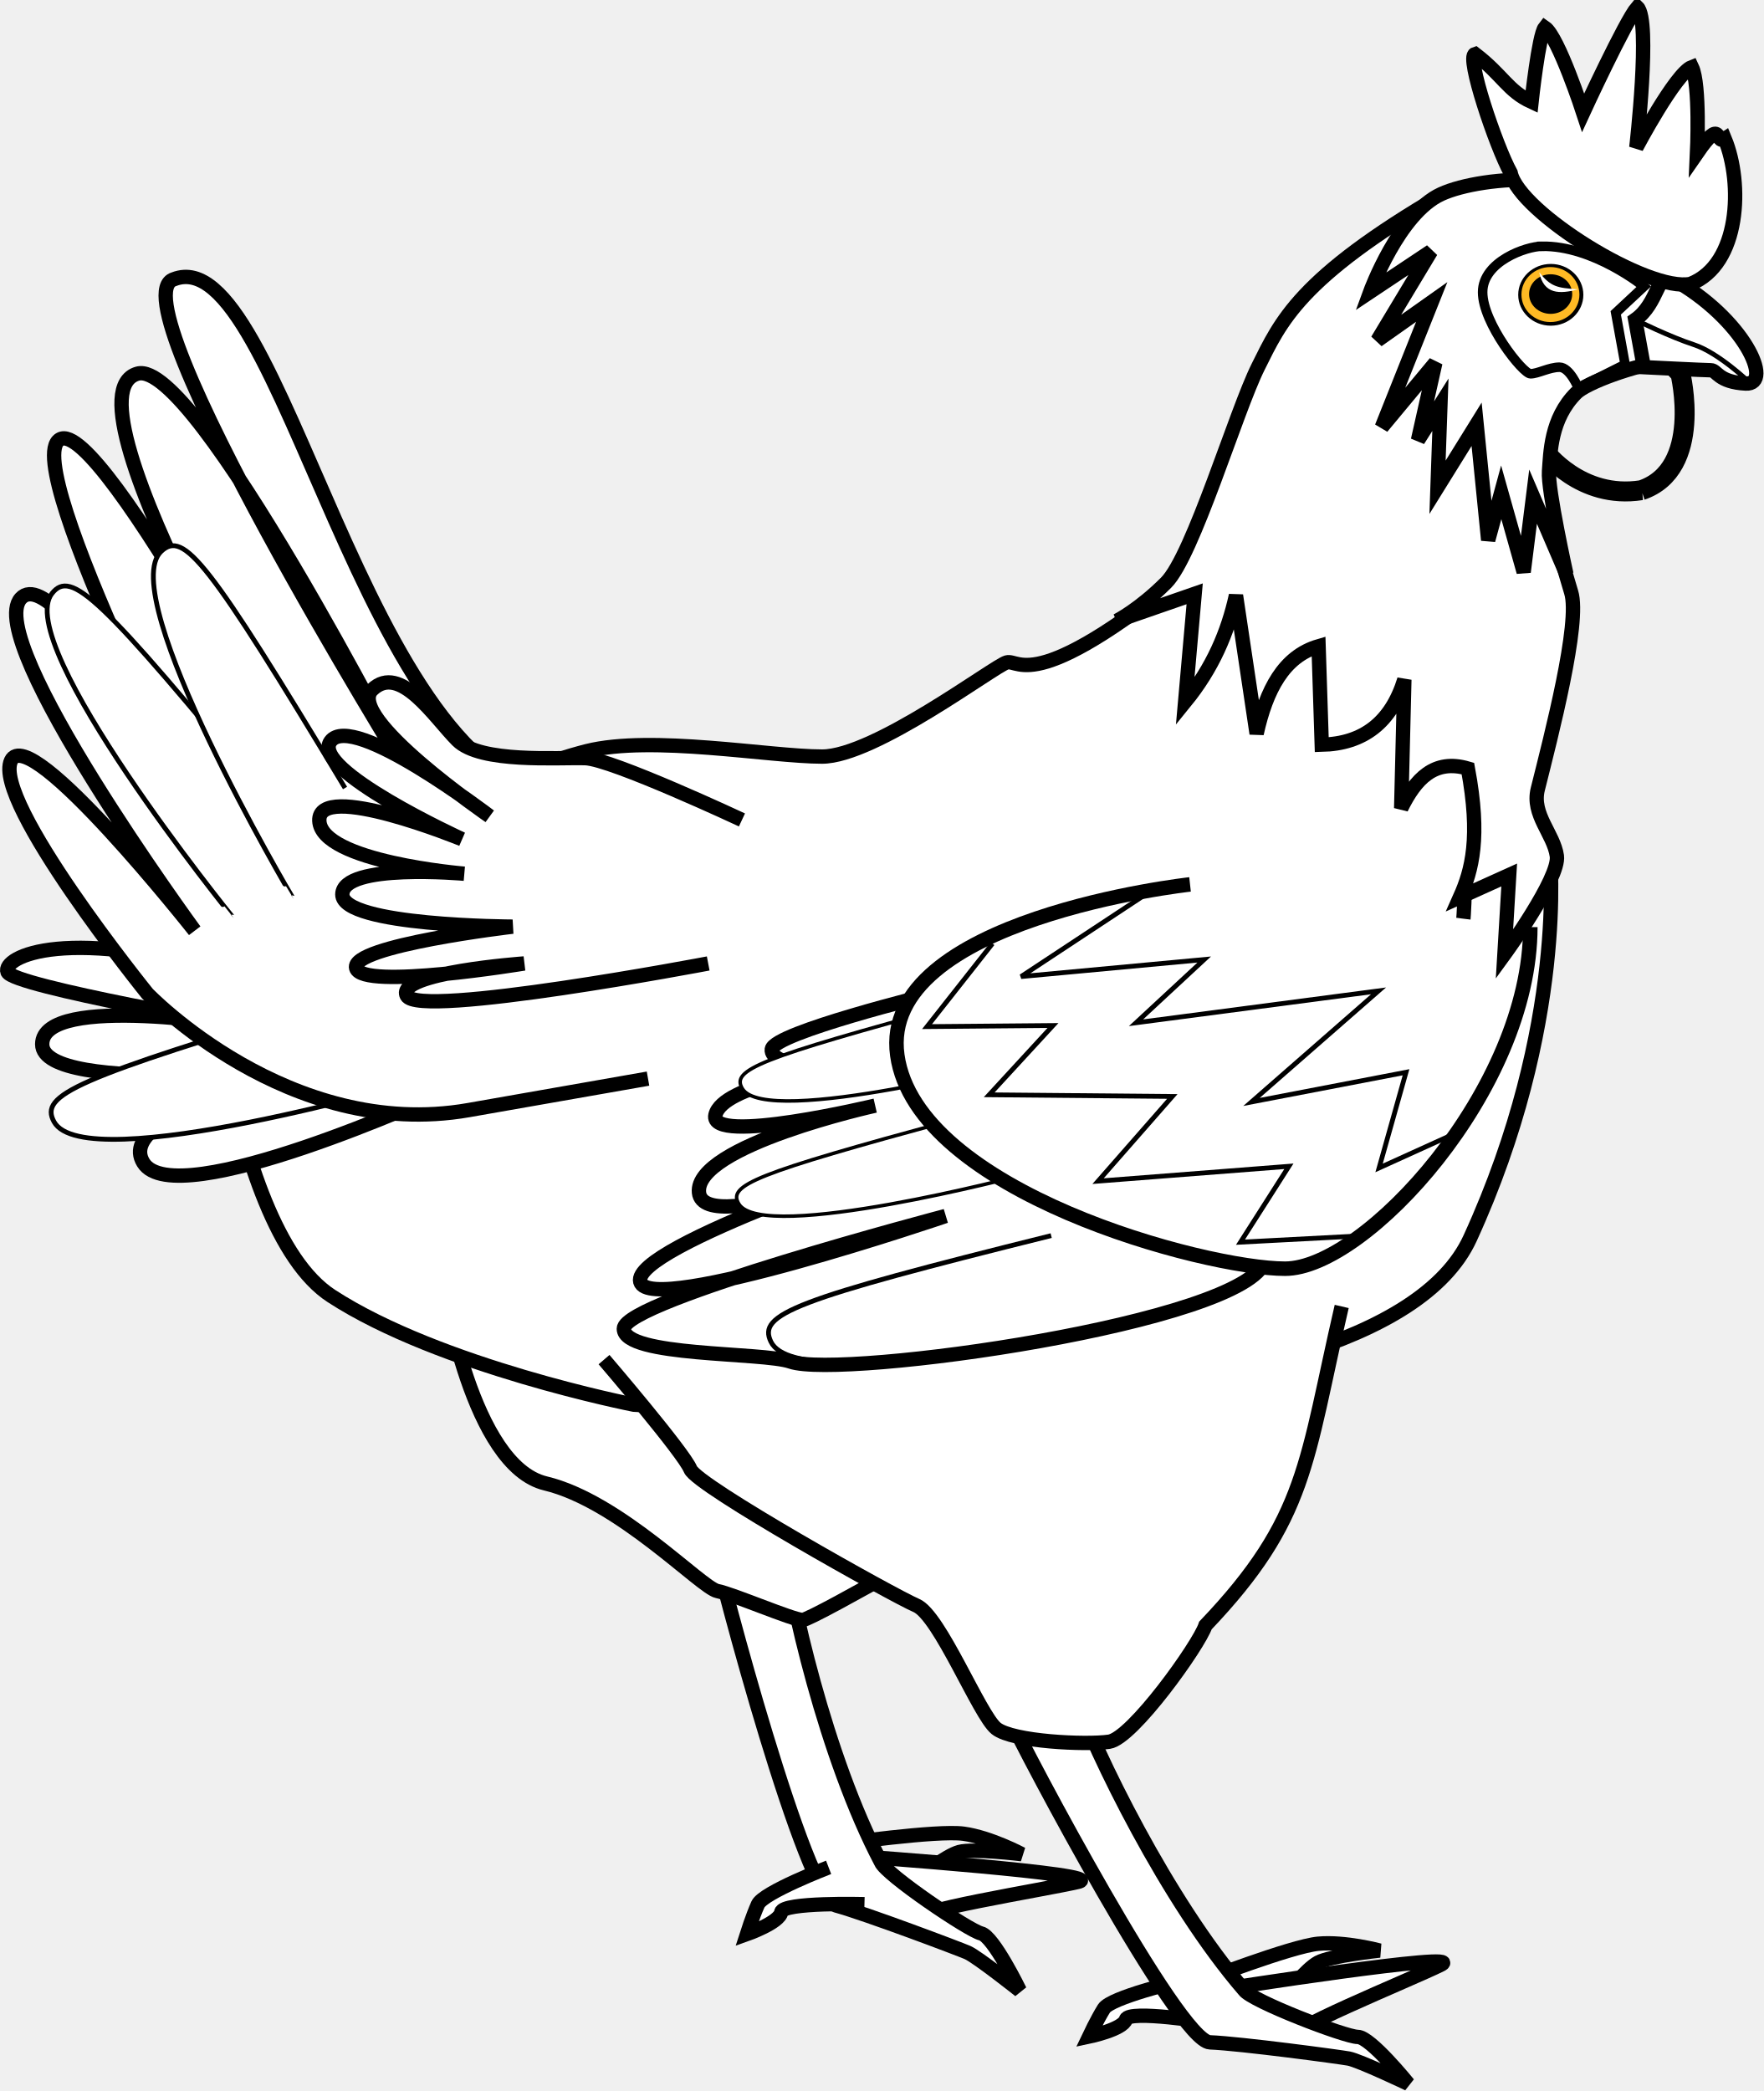
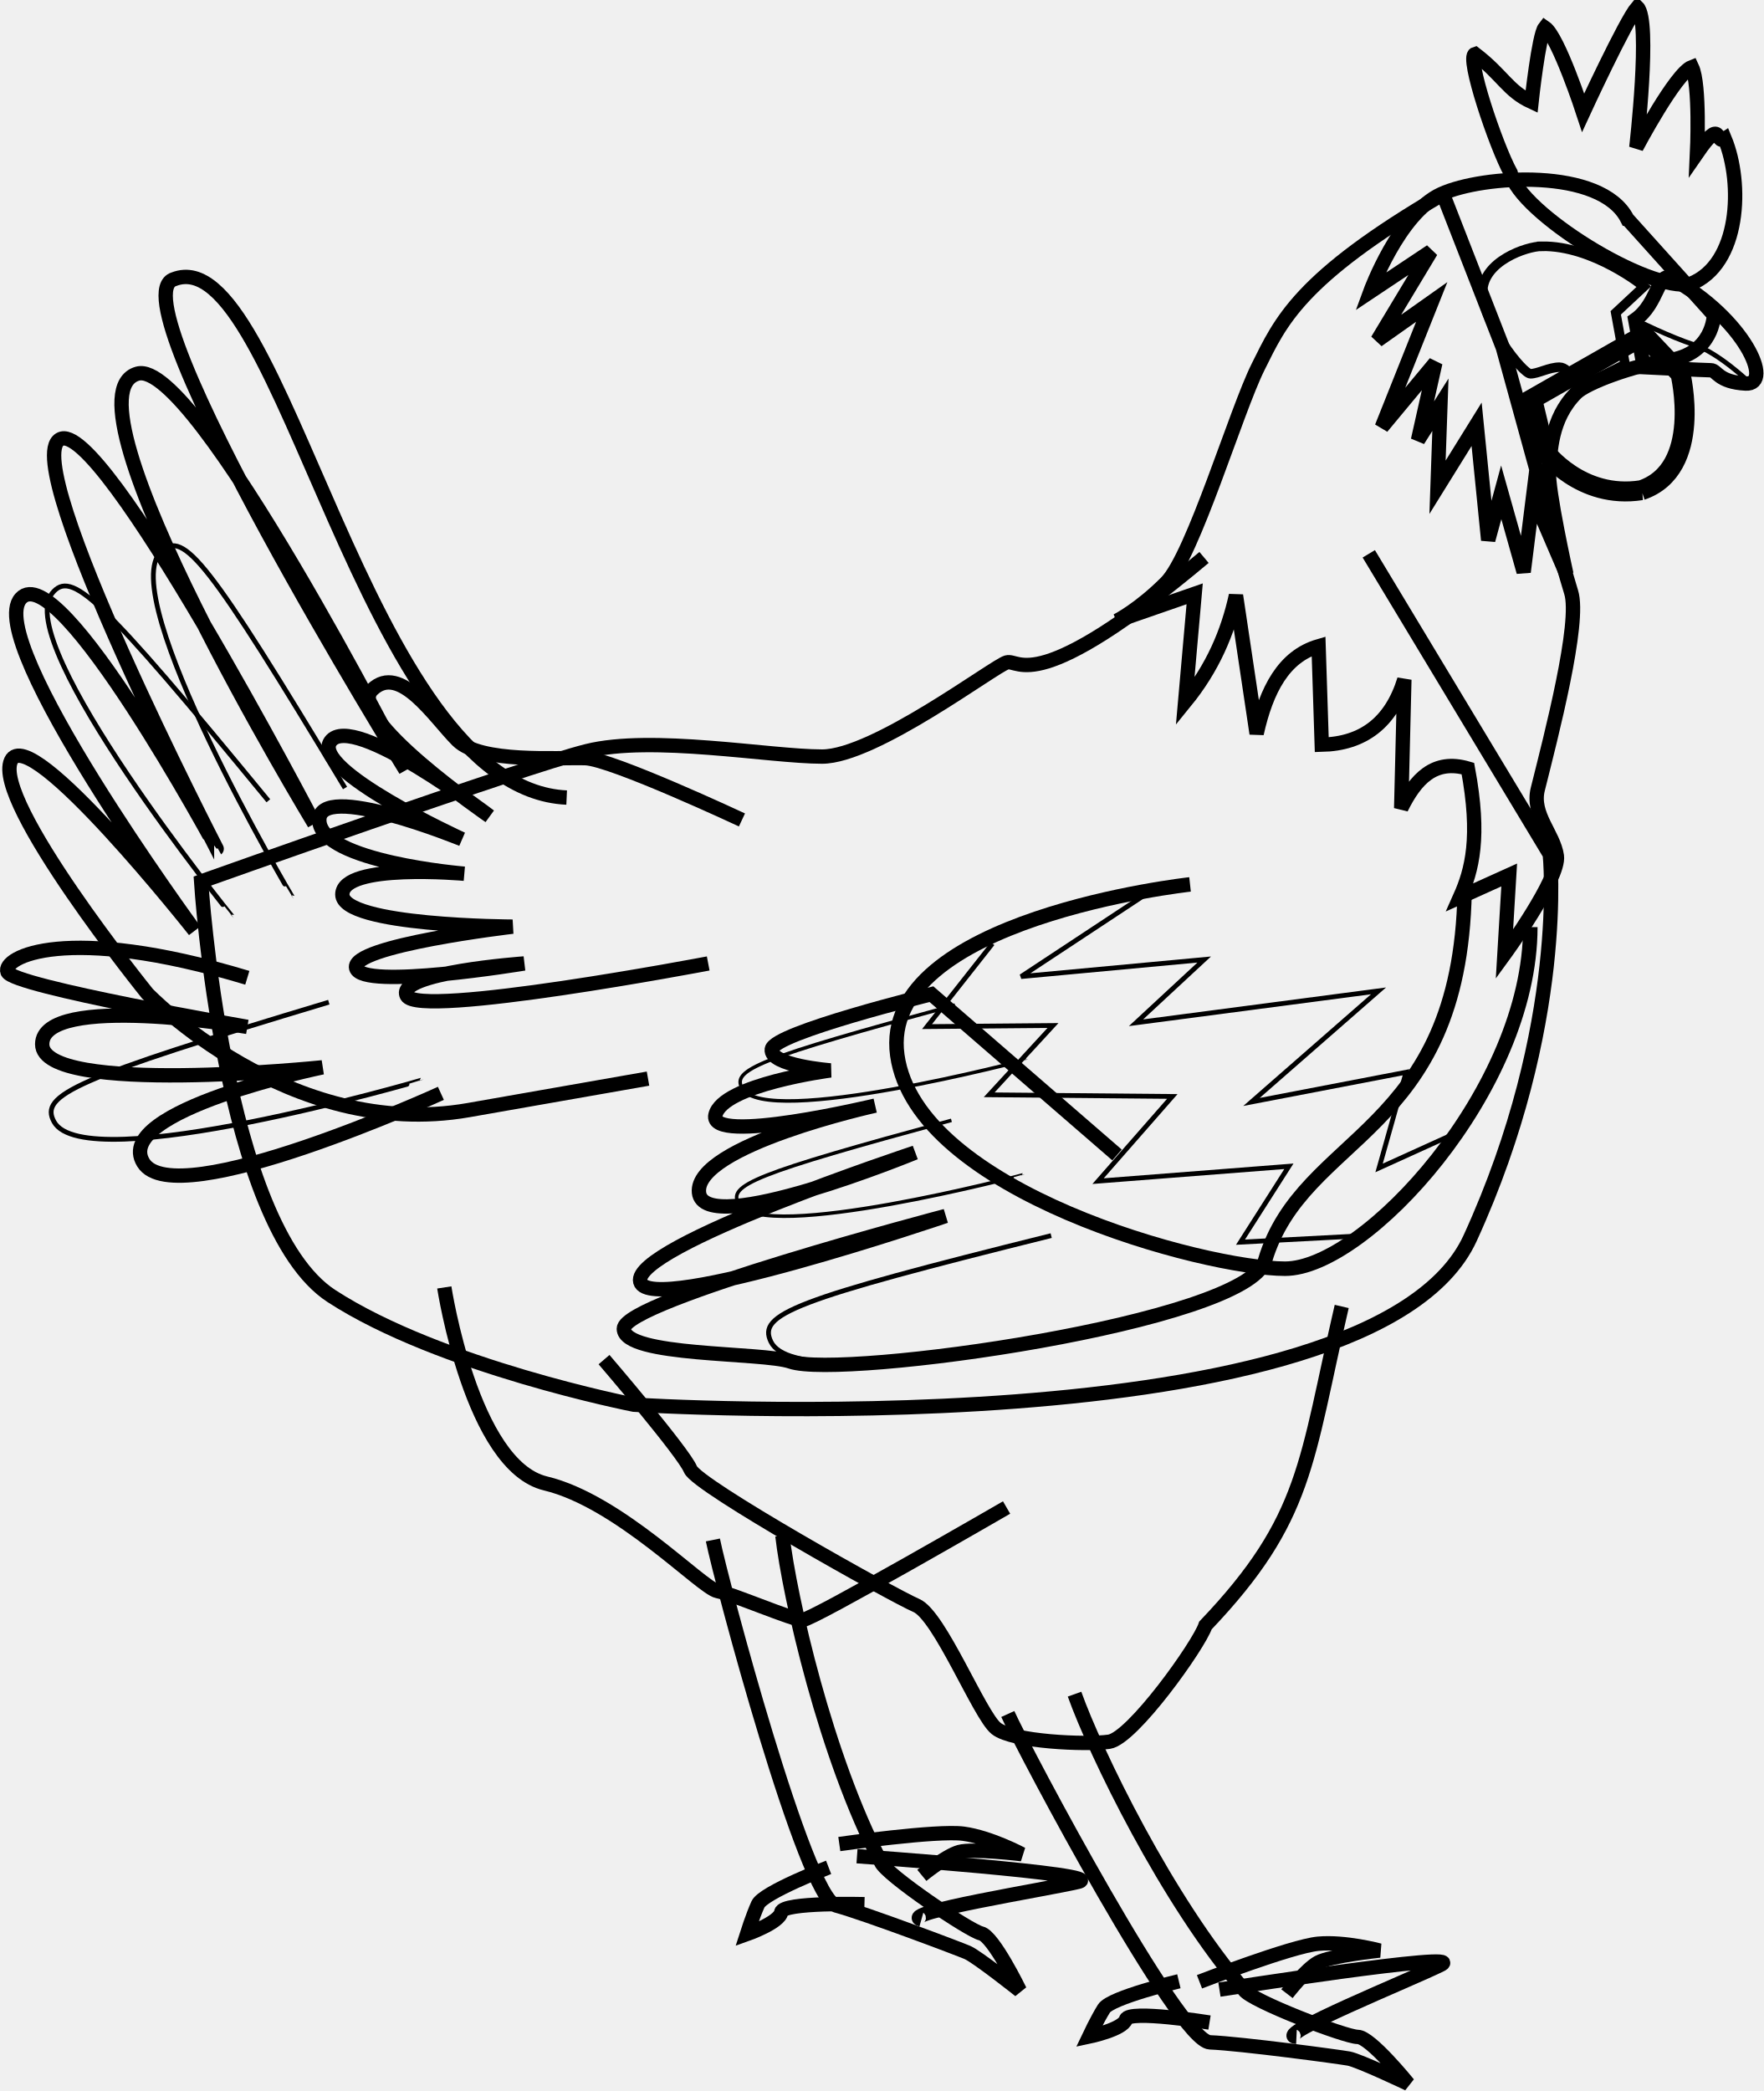
<svg xmlns="http://www.w3.org/2000/svg" width="759.498" height="900.568">
  <g>
    <rect fill="none" id="canvas_background" height="402" width="582" y="-1" x="-1" />
  </g>
  <g>
-     <path fill="#ffffff" stroke="#000000" stroke-width="6.18" stroke-miterlimit="4" stroke-dashoffset="0" d="m507.717,853.306c0,0 -29.32,7.007 -32.283,11.775c-2.963,4.768 -6.405,12.05 -6.405,12.05c0,0 14.623,-3.066 15.871,-7.364c1.249,-4.298 36.008,1.318 36.008,1.318" id="path2503" />
+     <path fill="none" stroke="#000000" stroke-width="6.18" stroke-miterlimit="4" stroke-dashoffset="0" d="m507.717,853.306c0,0 -29.32,7.007 -32.283,11.775c-2.963,4.768 -6.405,12.05 -6.405,12.05c0,0 14.623,-3.066 15.871,-7.364c1.249,-4.298 36.008,1.318 36.008,1.318" id="path2503" />
    <path fill="none" stroke="#000000" stroke-width="6.18" stroke-miterlimit="4" stroke-dashoffset="0" d="m361.477,794.21c0,0 42.043,-6.006 53.504,-4.45c11.462,1.556 25.079,8.812 25.079,8.812c0,0 -21.079,-2.551 -26.897,-0.947c-5.818,1.604 -16.14,10.077 -16.14,10.077" id="path2477" />
-     <path fill="#ffffff" stroke="#000000" stroke-width="6.18" stroke-miterlimit="4" stroke-dashoffset="0" d="m396.814,826.753c-10.21,-2.867 53.863,-13.019 67.563,-16.276c13.7,-3.257 -95.286,-11.046 -95.286,-11.046" id="path2483" />
-     <path fill="#ffffff" stroke="#000000" stroke-width="6.18" stroke-miterlimit="4" stroke-dashoffset="0" d="m307.026,663.239c3.719,18.405 39.883,153.804 52.926,157.383c13.043,3.579 53.232,18.773 56.715,20.292c4.273,1.864 22.531,16.375 22.531,16.375c0,0 -11.346,-23.359 -16.645,-24.584c-5.299,-1.225 -41.163,-25.468 -43.141,-30.711c-23.705,-44.991 -39.389,-114.214 -42.451,-140.606" id="path2489" />
-     <path fill="#ffffff" stroke="#000000" stroke-width="6.18" stroke-miterlimit="4" stroke-dashoffset="0" id="path2452" d="m191.35,554.48c0,0 11.762,76.801 43.59,84.412c31.827,7.611 67.114,44.974 74.033,46.357c6.919,1.384 32.519,12.454 36.671,12.454c4.151,0 87.871,-48.433 87.871,-48.433" />
-     <path fill="#ffffff" stroke="#000000" stroke-width="6.18" stroke-miterlimit="4" stroke-dashoffset="0" id="path2924" d="m518.555,240.086c-72.509,60.814 -79.527,43.662 -84.984,45.221c-5.458,1.559 -56.916,40.543 -79.527,40.543c-22.611,0 -73.289,-9.356 -101.357,-2.339c-28.068,7.017 -166.07,56.136 -166.07,56.136c0,0 9.356,148.138 56.136,178.545c46.78,30.407 130.205,46.78 130.205,46.78c0,0 318.106,20.271 360.208,-71.73c42.102,-92.001 34.306,-165.29 34.306,-165.29l-77.967,-129.426" />
-     <path fill="#ffffff" stroke="#000000" stroke-width="6.18" stroke-miterlimit="4" stroke-dashoffset="0" id="path2444" d="m516.594,853.531c0,0 39.609,-15.324 51.126,-16.39c11.518,-1.066 26.419,2.935 26.419,2.935c0,0 -21.112,2.264 -26.419,5.137c-5.307,2.873 -13.454,13.454 -13.454,13.454" />
-     <path fill="#ffffff" stroke="#000000" stroke-width="6.18" stroke-miterlimit="4" stroke-dashoffset="0" id="path2436" d="m558.355,877.276c-10.594,-0.493 49.545,-24.82 62.159,-31.08c12.614,-6.26 -95.325,10.705 -95.325,10.705" />
-     <path fill="#ffffff" stroke="#000000" stroke-width="6.18" stroke-miterlimit="4" stroke-dashoffset="0" id="path2940" d="m434.036,738.195c7.77,17.094 73.509,140.865 87.023,141.413c13.514,0.548 56.093,6.298 59.828,6.993c4.583,0.853 25.641,10.878 25.641,10.878c0,0 -16.317,-20.202 -21.756,-20.202c-5.439,0 -45.843,-15.54 -48.95,-20.202c-33.232,-38.494 -64.108,-102.403 -73.037,-127.427" />
-     <path fill="#ffffff" stroke="#000000" stroke-width="6.18" stroke-miterlimit="4" stroke-dashoffset="0" id="path2932" d="m577.846,562.672c-15.568,67.15 -14.772,91.317 -58.674,137.384c-2.862,8.587 -31.484,48.657 -41.501,50.088c-10.018,1.431 -41.501,0 -48.657,-5.724c-7.155,-5.724 -24.328,-48.657 -34.346,-52.95c-10.018,-4.293 -94.452,-51.519 -97.314,-58.674c-2.862,-7.155 -37.208,-47.226 -37.208,-47.226" />
+     <path fill="none" stroke="#000000" stroke-width="6.18" stroke-miterlimit="4" stroke-dashoffset="0" d="m396.814,826.753c-10.21,-2.867 53.863,-13.019 67.563,-16.276c13.7,-3.257 -95.286,-11.046 -95.286,-11.046" id="path2483" />
+     <path fill="none" stroke="#000000" stroke-width="6.18" stroke-miterlimit="4" stroke-dashoffset="0" d="m307.026,663.239c3.719,18.405 39.883,153.804 52.926,157.383c13.043,3.579 53.232,18.773 56.715,20.292c4.273,1.864 22.531,16.375 22.531,16.375c0,0 -11.346,-23.359 -16.645,-24.584c-5.299,-1.225 -41.163,-25.468 -43.141,-30.711c-23.705,-44.991 -39.389,-114.214 -42.451,-140.606" id="path2489" />
+     <path fill="none" stroke="#000000" stroke-width="6.18" stroke-miterlimit="4" stroke-dashoffset="0" id="path2452" d="m191.35,554.48c0,0 11.762,76.801 43.59,84.412c31.827,7.611 67.114,44.974 74.033,46.357c6.919,1.384 32.519,12.454 36.671,12.454c4.151,0 87.871,-48.433 87.871,-48.433" />
+     <path fill="none" stroke="#000000" stroke-width="6.18" stroke-miterlimit="4" stroke-dashoffset="0" id="path2924" d="m518.555,240.086c-72.509,60.814 -79.527,43.662 -84.984,45.221c-5.458,1.559 -56.916,40.543 -79.527,40.543c-22.611,0 -73.289,-9.356 -101.357,-2.339c-28.068,7.017 -166.07,56.136 -166.07,56.136c0,0 9.356,148.138 56.136,178.545c46.78,30.407 130.205,46.78 130.205,46.78c0,0 318.106,20.271 360.208,-71.73c42.102,-92.001 34.306,-165.29 34.306,-165.29l-77.967,-129.426" />
+     <path fill="none" stroke="#000000" stroke-width="6.18" stroke-miterlimit="4" stroke-dashoffset="0" id="path2444" d="m516.594,853.531c0,0 39.609,-15.324 51.126,-16.39c11.518,-1.066 26.419,2.935 26.419,2.935c0,0 -21.112,2.264 -26.419,5.137c-5.307,2.873 -13.454,13.454 -13.454,13.454" />
+     <path fill="none" stroke="#000000" stroke-width="6.18" stroke-miterlimit="4" stroke-dashoffset="0" id="path2436" d="m558.355,877.276c-10.594,-0.493 49.545,-24.82 62.159,-31.08c12.614,-6.26 -95.325,10.705 -95.325,10.705" />
+     <path fill="none" stroke="#000000" stroke-width="6.18" stroke-miterlimit="4" stroke-dashoffset="0" id="path2940" d="m434.036,738.195c7.77,17.094 73.509,140.865 87.023,141.413c13.514,0.548 56.093,6.298 59.828,6.993c4.583,0.853 25.641,10.878 25.641,10.878c0,0 -16.317,-20.202 -21.756,-20.202c-5.439,0 -45.843,-15.54 -48.95,-20.202c-33.232,-38.494 -64.108,-102.403 -73.037,-127.427" />
+     <path fill="none" stroke="#000000" stroke-width="6.18" stroke-miterlimit="4" stroke-dashoffset="0" id="path2932" d="m577.846,562.672c-15.568,67.15 -14.772,91.317 -58.674,137.384c-2.862,8.587 -31.484,48.657 -41.501,50.088c-10.018,1.431 -41.501,0 -48.657,-5.724c-7.155,-5.724 -24.328,-48.657 -34.346,-52.95c-10.018,-4.293 -94.452,-51.519 -97.314,-58.674c-2.862,-7.155 -37.208,-47.226 -37.208,-47.226" />
    <path fill="none" stroke="#000000" stroke-width="6.18" stroke-miterlimit="4" stroke-dashoffset="0" id="path3665" d="m630.781,384.136c-2.023,105.194 -69.623,103.813 -85.976,158.803c-7.971,26.802 -182.476,51.069 -204.32,43.494c-12.088,-4.192 -71.815,-2.023 -71.815,-14.161c0,-12.138 138.573,-48.551 138.573,-48.551c0,0 -127.447,43.494 -131.493,28.322c-4.046,-15.172 118.344,-55.632 118.344,-55.632c0,0 -91.034,37.425 -93.056,17.195c-2.023,-20.23 75.861,-37.425 75.861,-37.425c0,0 -71.815,17.195 -68.781,4.046c3.034,-13.149 49.563,-19.218 49.563,-19.218c0,0 -26.299,-2.023 -25.287,-9.103c1.011,-7.08 68.763,-23.727 68.763,-23.727l79.925,69.244" />
-     <path fill="#ffffff" fill-rule="evenodd" stroke="#000000" stroke-width="1.515" stroke-miterlimit="4" stroke-dashoffset="0" id="path3295" d="m409.757,482.513c-85.015,23.1 -96.461,27.922 -91.55,36.013c10.331,17.022 122.466,-12.496 122.444,-12.548" />
-     <path fill="#ffffff" fill-rule="evenodd" stroke="#000000" stroke-width="1.515" stroke-miterlimit="4" stroke-dashoffset="0" d="m411.284,432.883c-85.015,23.1 -96.461,27.922 -91.55,36.013c10.331,17.022 122.466,-12.496 122.443,-12.548" id="path3297" />
+     <path fill="none" fill-rule="evenodd" stroke="#000000" stroke-width="1.515" stroke-miterlimit="4" stroke-dashoffset="0" id="path3295" d="m409.757,482.513c-85.015,23.1 -96.461,27.922 -91.55,36.013c10.331,17.022 122.466,-12.496 122.444,-12.548" />
+     <path fill="none" fill-rule="evenodd" stroke="#000000" stroke-width="1.515" stroke-miterlimit="4" stroke-dashoffset="0" d="m411.284,432.883c-85.015,23.1 -96.461,27.922 -91.55,36.013c10.331,17.022 122.466,-12.496 122.443,-12.548" id="path3297" />
    <path fill="none" stroke="#000000" stroke-width="2.06" stroke-miterlimit="4" stroke-dashoffset="0" id="path3279" d="m452.721,532.166c-111.358,27.684 -126.47,33.857 -120.69,45.725c12.159,24.968 158.975,-10.189 158.95,-10.265" />
-     <path fill="#ffffff" stroke="#000000" stroke-width="6.249" stroke-miterlimit="4" stroke-dashoffset="0" id="path3673" d="m659.072,399.295c0,69.882 -71.227,147.119 -105.612,147.119c-34.385,0 -158.827,-33.102 -167.014,-91.95c-8.187,-58.848 126.079,-73.56 126.079,-73.56" />
+     <path fill="none" stroke="#000000" stroke-width="6.249" stroke-miterlimit="4" stroke-dashoffset="0" id="path3673" d="m659.072,399.295c0,69.882 -71.227,147.119 -105.612,147.119c-34.385,0 -158.827,-33.102 -167.014,-91.95c-8.187,-58.848 126.079,-73.56 126.079,-73.56" />
    <path fill="none" stroke="#000000" stroke-width="2.06" stroke-miterlimit="4" stroke-dashoffset="0" id="path2505" d="m497.545,382.465l-57.789,38.131l78.868,-7.342l-29.368,27.237l104.447,-13.737l-54.71,47.842l66.552,-12.789l-11.605,41.21l33.395,-15.158" />
    <path fill="none" stroke="#000000" stroke-width="2.06" stroke-miterlimit="4" stroke-dashoffset="0" id="path3277" d="m427.441,406.386l-28.184,35.763l54.236,-0.474l-27.473,29.842l78.868,0.711l-31.973,36.473l82.184,-6.395l-20.842,32.684l49.5,-2.605" />
    <path fill="none" stroke="#000000" stroke-width="8.602" stroke-miterlimit="4" stroke-dashoffset="0" id="path3607" d="m706.914,211.121c26.812,-9.031 16.8,-50.213 16.8,-50.213l-15.665,-16.557l-48.201,27.469l5.423,22.577c0,0 15.434,20.863 41.644,16.724z" />
-     <path fill="#ffffff" stroke="#000000" stroke-width="6.18" stroke-miterlimit="4" stroke-dashoffset="0" id="path3619" d="m621.463,83.607c-62.257,36.26 -70,55.154 -79.578,74.31c-9.578,19.156 -28.05,81.413 -39.68,93.043c-11.63,11.63 -21.208,16.419 -21.208,16.419l33.523,-11.63l-4.105,46.522c11.916,-14.619 18.416,-30.012 21.893,-45.838l8.894,59.52c4.186,-18.82 11.663,-33.251 26.682,-37.628l1.368,42.417c17.81,-0.423 29.845,-9.508 35.575,-28.05l-1.368,55.415c6.182,-12.493 14.162,-21.391 28.734,-17.104c5.519,29.57 1.797,43.739 -3.421,55.416l21.208,-9.578l-2.052,34.207c0,0 23.945,-32.839 22.577,-42.417c-1.368,-9.578 -10.946,-17.788 -8.21,-28.734c5.714,-22.857 18.472,-71.835 14.367,-84.834c-4.105,-12.999 -29.418,-105.358 -29.418,-105.358l-25.78,-66.101l0,-0z" />
-     <path fill="#ffffff" stroke="#000000" stroke-width="6.18" stroke-miterlimit="4" stroke-dashoffset="0" id="path3589" d="m700.791,94.196c-11.29,-22.101 -62.266,-18.806 -80.122,-10.6c-18.232,8.379 -30.552,42.088 -30.552,42.088l26.188,-17.459l-23.07,38.346l23.382,-16.523l-21.511,53.934l23.07,-27.747l-7.482,33.358l9.665,-15.276l-1.247,35.541l16.835,-27.123l4.988,49.882l5.612,-20.576l9.665,34.294l4.053,-32.423l14.341,33.358c0,0 -8.106,-36.476 -7.482,-44.27c0.623,-7.794 0.561,-22.603 11.718,-33.745c4.403,-4.397 24.607,-11.879 39.705,-14.045c19.408,-2.785 19.583,-19.533 19.583,-19.533l-37.336,-41.48z" />
+     <path fill="none" stroke="#000000" stroke-width="6.18" stroke-miterlimit="4" stroke-dashoffset="0" id="path3619" d="m621.463,83.607c-62.257,36.26 -70,55.154 -79.578,74.31c-9.578,19.156 -28.05,81.413 -39.68,93.043c-11.63,11.63 -21.208,16.419 -21.208,16.419l33.523,-11.63l-4.105,46.522c11.916,-14.619 18.416,-30.012 21.893,-45.838l8.894,59.52c4.186,-18.82 11.663,-33.251 26.682,-37.628l1.368,42.417c17.81,-0.423 29.845,-9.508 35.575,-28.05l-1.368,55.415c6.182,-12.493 14.162,-21.391 28.734,-17.104c5.519,29.57 1.797,43.739 -3.421,55.416l21.208,-9.578l-2.052,34.207c0,0 23.945,-32.839 22.577,-42.417c-1.368,-9.578 -10.946,-17.788 -8.21,-28.734c5.714,-22.857 18.472,-71.835 14.367,-84.834c-4.105,-12.999 -29.418,-105.358 -29.418,-105.358l-25.78,-66.101l0,-0z" />
+     <path fill="none" stroke="#000000" stroke-width="6.18" stroke-miterlimit="4" stroke-dashoffset="0" id="path3589" d="m700.791,94.196c-11.29,-22.101 -62.266,-18.806 -80.122,-10.6c-18.232,8.379 -30.552,42.088 -30.552,42.088l26.188,-17.459l-23.07,38.346l23.382,-16.523l-21.511,53.934l23.07,-27.747l-7.482,33.358l9.665,-15.276l-1.247,35.541l16.835,-27.123l4.988,49.882l5.612,-20.576l9.665,34.294l4.053,-32.423l14.341,33.358c0,0 -8.106,-36.476 -7.482,-44.27c0.623,-7.794 0.561,-22.603 11.718,-33.745c4.403,-4.397 24.607,-11.879 39.705,-14.045c19.408,-2.785 19.583,-19.533 19.583,-19.533l-37.336,-41.48z" />
    <path fill="none" stroke="#000000" stroke-width="4.12" stroke-miterlimit="4" stroke-dashoffset="0" id="path3651" d="m663.973,106.074c-6.459,0 -25.433,6.459 -25.433,19.781c0,13.322 17.359,35.122 20.589,35.122c3.23,0 8.074,-2.826 12.515,-2.826c4.441,0 8.074,8.881 8.074,8.881l20.185,-10.092l-4.037,-22.204l12.111,-11.304c0,0 -21.8,-17.763 -44.003,-17.359z" />
-     <path fill="#ffffff" stroke="#000000" stroke-width="6.18" stroke-miterlimit="4" stroke-dashoffset="0" id="path2806" d="m704.26,137.727c10.033,-7.02 9.662,-21.169 15.767,-17.784c31.249,17.324 44.006,45.884 31.813,45.248c-11.906,-0.621 -12.345,-5.732 -14.99,-5.732c-2.645,0 -28.879,-1.323 -28.879,-1.323l-3.711,-20.41z" />
-     <path fill="#ffffff" stroke="#000000" stroke-width="6.18" stroke-miterlimit="4" stroke-dashoffset="0" id="path3603" d="m650.607,74.457c-6.41,-11.666 -19.29,-50.033 -15.319,-51.206c12.032,9.235 14.095,15.915 24.318,20.625c0,0 3.098,-28.72 5.721,-32.03c5.82,3.972 16.509,36.678 16.509,36.678c0,0 18.154,-39.395 23.328,-45.434c5.885,5.684 -0.437,60.456 -0.437,60.456c0,0 16.941,-32.002 23.937,-34.666c3.621,7.637 2.222,37.063 2.222,37.063c11.122,-16.138 7.622,-3.342 11.934,-6.149c7.943,19.245 6.588,54.081 -14.714,62.471c-18.083,3.759 -73.871,-30.877 -77.499,-47.808z" />
-     <path fill="#000000" fill-rule="evenodd" stroke-width="0" d="m681.923,126.972c0,7.347 -6.281,13.303 -14.029,13.303c-7.748,0 -14.029,-5.956 -14.029,-13.303c0,-7.347 6.281,-13.303 14.029,-13.303c7.748,0 14.029,5.956 14.029,13.303z" id="path3601" />
-     <path fill="#ffba24" fill-rule="evenodd" stroke-width="0" id="path3643" d="m680.229,126.862c0,6.54 -5.591,11.842 -12.487,11.842c-6.897,0 -12.487,-5.302 -12.487,-11.842c0,-6.54 5.591,-11.842 12.487,-11.842c6.897,0 12.487,5.302 12.487,11.842z" />
-     <path fill="#000000" fill-rule="evenodd" stroke-width="0" d="m677.122,126.651c0,4.707 -4.159,8.524 -9.289,8.524c-5.13,0 -9.29,-3.816 -9.29,-8.524c0,-4.707 4.159,-8.524 9.29,-8.524c5.13,0 9.289,3.816 9.289,8.524z" id="path3645" />
-     <path fill="#ffffff" fill-rule="evenodd" stroke-width="3" id="path3647" d="m662.902,117.254c1.981,9.555 8.667,9.496 16.885,7.346c-9.317,-0.56 -11.94,-1.15 -16.885,-7.346z" />
+     <path fill="none" stroke="#000000" stroke-width="6.18" stroke-miterlimit="4" stroke-dashoffset="0" id="path2806" d="m704.26,137.727c10.033,-7.02 9.662,-21.169 15.767,-17.784c31.249,17.324 44.006,45.884 31.813,45.248c-11.906,-0.621 -12.345,-5.732 -14.99,-5.732c-2.645,0 -28.879,-1.323 -28.879,-1.323l-3.711,-20.41z" />
+     <path fill="none" stroke="#000000" stroke-width="6.18" stroke-miterlimit="4" stroke-dashoffset="0" id="path3603" d="m650.607,74.457c-6.41,-11.666 -19.29,-50.033 -15.319,-51.206c12.032,9.235 14.095,15.915 24.318,20.625c0,0 3.098,-28.72 5.721,-32.03c5.82,3.972 16.509,36.678 16.509,36.678c0,0 18.154,-39.395 23.328,-45.434c5.885,5.684 -0.437,60.456 -0.437,60.456c0,0 16.941,-32.002 23.937,-34.666c3.621,7.637 2.222,37.063 2.222,37.063c11.122,-16.138 7.622,-3.342 11.934,-6.149c7.943,19.245 6.588,54.081 -14.714,62.471c-18.083,3.759 -73.871,-30.877 -77.499,-47.808z" />
+     <path fill="none" fill-rule="evenodd" stroke-width="0" d="m681.923,126.972c0,7.347 -6.281,13.303 -14.029,13.303c-7.748,0 -14.029,-5.956 -14.029,-13.303c0,-7.347 6.281,-13.303 14.029,-13.303c7.748,0 14.029,5.956 14.029,13.303z" id="path3601" />
+     <path fill="none" fill-rule="evenodd" stroke-width="0" id="path3643" d="m680.229,126.862c0,6.54 -5.591,11.842 -12.487,11.842c-6.897,0 -12.487,-5.302 -12.487,-11.842c0,-6.54 5.591,-11.842 12.487,-11.842c6.897,0 12.487,5.302 12.487,11.842z" />
+     <path fill="none" fill-rule="evenodd" stroke-width="0" d="m677.122,126.651c0,4.707 -4.159,8.524 -9.289,8.524c-5.13,0 -9.29,-3.816 -9.29,-8.524c0,-4.707 4.159,-8.524 9.29,-8.524c5.13,0 9.289,3.816 9.289,8.524z" id="path3645" />
+     <path fill="none" fill-rule="evenodd" stroke-width="3" id="path3647" d="m662.902,117.254c1.981,9.555 8.667,9.496 16.885,7.346c-9.317,-0.56 -11.94,-1.15 -16.885,-7.346z" />
    <path fill="none" stroke="#000000" stroke-width="2.06" stroke-miterlimit="4" stroke-dashoffset="0" id="path3649" d="m753.2,164.453c0,0 -13.131,-12.56 -23.622,-15.986c-10.491,-3.426 -24.264,-10.277 -24.264,-10.277" />
-     <path fill="#cecea2" fill-rule="evenodd" stroke-width="0" d="m106.515,421.119c-78.386,-23.64 -105.759,-8.71 -103.271,-2.488c2.488,6.221 103.271,23.64 103.271,23.64c0,0 -88.34,-14.931 -88.34,7.465c0,22.396 120.69,9.954 120.69,9.954c0,0 -90.829,18.663 -77.142,41.059c13.686,22.396 128.155,-29.861 128.155,-29.861" id="path3283" />
-     <path fill="#ffffff" stroke="#000000" stroke-width="6.18" stroke-miterlimit="4" stroke-dashoffset="0" id="path3281" d="m106.515,421.119c-78.386,-23.64 -105.759,-8.71 -103.271,-2.488c2.488,6.221 103.271,23.64 103.271,23.64c0,0 -88.34,-14.931 -88.34,7.465c0,22.396 120.69,9.954 120.69,9.954c0,0 -90.829,18.663 -77.142,41.059c13.686,22.396 128.155,-29.861 128.155,-29.861" />
-     <path fill="#ffffff" fill-rule="evenodd" stroke="#000000" stroke-width="2.06" stroke-miterlimit="4" stroke-dashoffset="0" d="m141.607,431.628c-109.887,33.044 -124.682,39.942 -118.334,51.516c13.354,24.349 158.295,-17.875 158.266,-17.95" id="path3293" />
-     <path fill="#ffffff" stroke="#000000" stroke-width="6.18" stroke-miterlimit="4" stroke-dashoffset="0" id="path2916" d="m244.047,343.503c-87.438,-3.925 -122.492,-241.437 -169.151,-223.239c-26.004,7.888 99.78,211.392 99.78,211.392c0,0 -90.702,-177.793 -115.473,-170.715c-35.135,10.039 76.148,193.768 76.148,193.768c0,0 -91.871,-176.191 -109.619,-165.434c-17.748,10.757 67.582,176.282 67.582,176.282c0.006,-0.004 -67.949,-126.134 -84.368,-107.815c-16.418,18.319 74.876,143.072 74.876,143.072c0,0 -71.211,-90.173 -79.072,-73.221c-8.139,17.552 58.732,100.342 58.732,100.342c0,0 61.021,63.733 138.313,50.172c77.293,-13.56 77.293,-13.56 77.293,-13.56" />
-     <path fill="#ffffff" stroke="#000000" stroke-width="6.18" stroke-miterlimit="4" stroke-dashoffset="0" id="path2491" d="m356.865,804.239c0,0 -28.13,10.838 -30.433,15.957c-2.303,5.119 -4.748,12.794 -4.748,12.794c0,0 14.086,-4.98 14.753,-9.406c0.667,-4.426 35.864,-3.475 35.864,-3.475" />
-     <path fill="#ffffff" fill-rule="evenodd" stroke="#000000" stroke-width="2.06" stroke-miterlimit="4" stroke-dashoffset="0" d="m115.575,344.88c-72.853,-88.654 -84.921,-99.646 -93.154,-89.327c-17.319,21.709 77.519,139.168 77.577,139.112" id="path3289" />
-     <path fill="#ffffff" fill-rule="evenodd" stroke="#000000" stroke-width="2.06" stroke-miterlimit="4" stroke-dashoffset="0" id="path3291" d="m148.6,339.381c-59.145,-98.331 -69.481,-110.965 -79.131,-101.957c-20.3,18.951 56.394,148.986 56.46,148.939" />
-     <path fill="#ffffff" stroke="#000000" stroke-width="6.18" stroke-miterlimit="4" stroke-dashoffset="0" id="path2920" d="m305.01,414.951c0,0 -124.868,23.784 -129.823,13.874c-4.955,-9.91 50.542,-13.874 50.542,-13.874c0,0 -69.822,11.585 -72.344,1.982c-2.534,-9.65 67.389,-17.838 67.389,-17.838c0,0 -73.384,-0.215 -73.335,-13.874c0.049,-13.659 52.524,-8.919 52.524,-8.919c0,0 -61.629,-5.047 -62.434,-22.793c-0.796,-17.562 61.443,7.928 61.443,7.928c0,0 -65.385,-29.949 -56.633,-42.127c9.408,-13.092 68.526,32.217 68.526,32.217c0,0 -62.612,-42.891 -50.542,-54.506c11.97,-11.518 26.757,11.892 36.668,21.802c9.91,9.91 43.197,7.355 55.074,7.7c11.293,0.329 67.48,26.615 67.48,26.615" />
+     <path fill="none" fill-rule="evenodd" stroke-width="0" d="m106.515,421.119c-78.386,-23.64 -105.759,-8.71 -103.271,-2.488c2.488,6.221 103.271,23.64 103.271,23.64c0,0 -88.34,-14.931 -88.34,7.465c0,22.396 120.69,9.954 120.69,9.954c0,0 -90.829,18.663 -77.142,41.059c13.686,22.396 128.155,-29.861 128.155,-29.861" id="path3283" />
+     <path fill="none" stroke="#000000" stroke-width="6.18" stroke-miterlimit="4" stroke-dashoffset="0" id="path3281" d="m106.515,421.119c-78.386,-23.64 -105.759,-8.71 -103.271,-2.488c2.488,6.221 103.271,23.64 103.271,23.64c0,0 -88.34,-14.931 -88.34,7.465c0,22.396 120.69,9.954 120.69,9.954c0,0 -90.829,18.663 -77.142,41.059c13.686,22.396 128.155,-29.861 128.155,-29.861" />
+     <path fill="none" fill-rule="evenodd" stroke="#000000" stroke-width="2.06" stroke-miterlimit="4" stroke-dashoffset="0" d="m141.607,431.628c-109.887,33.044 -124.682,39.942 -118.334,51.516c13.354,24.349 158.295,-17.875 158.266,-17.95" id="path3293" />
+     <path fill="none" stroke="#000000" stroke-width="6.18" stroke-miterlimit="4" stroke-dashoffset="0" id="path2916" d="m244.047,343.503c-87.438,-3.925 -122.492,-241.437 -169.151,-223.239c-26.004,7.888 99.78,211.392 99.78,211.392c0,0 -90.702,-177.793 -115.473,-170.715c-35.135,10.039 76.148,193.768 76.148,193.768c0,0 -91.871,-176.191 -109.619,-165.434c-17.748,10.757 67.582,176.282 67.582,176.282c0.006,-0.004 -67.949,-126.134 -84.368,-107.815c-16.418,18.319 74.876,143.072 74.876,143.072c0,0 -71.211,-90.173 -79.072,-73.221c-8.139,17.552 58.732,100.342 58.732,100.342c0,0 61.021,63.733 138.313,50.172c77.293,-13.56 77.293,-13.56 77.293,-13.56" />
+     <path fill="none" stroke="#000000" stroke-width="6.18" stroke-miterlimit="4" stroke-dashoffset="0" id="path2491" d="m356.865,804.239c0,0 -28.13,10.838 -30.433,15.957c-2.303,5.119 -4.748,12.794 -4.748,12.794c0,0 14.086,-4.98 14.753,-9.406c0.667,-4.426 35.864,-3.475 35.864,-3.475" />
+     <path fill="none" fill-rule="evenodd" stroke="#000000" stroke-width="2.06" stroke-miterlimit="4" stroke-dashoffset="0" d="m115.575,344.88c-72.853,-88.654 -84.921,-99.646 -93.154,-89.327c-17.319,21.709 77.519,139.168 77.577,139.112" id="path3289" />
+     <path fill="none" fill-rule="evenodd" stroke="#000000" stroke-width="2.06" stroke-miterlimit="4" stroke-dashoffset="0" id="path3291" d="m148.6,339.381c-59.145,-98.331 -69.481,-110.965 -79.131,-101.957c-20.3,18.951 56.394,148.986 56.46,148.939" />
+     <path fill="none" stroke="#000000" stroke-width="6.18" stroke-miterlimit="4" stroke-dashoffset="0" id="path2920" d="m305.01,414.951c0,0 -124.868,23.784 -129.823,13.874c-4.955,-9.91 50.542,-13.874 50.542,-13.874c0,0 -69.822,11.585 -72.344,1.982c-2.534,-9.65 67.389,-17.838 67.389,-17.838c0,0 -73.384,-0.215 -73.335,-13.874c0.049,-13.659 52.524,-8.919 52.524,-8.919c0,0 -61.629,-5.047 -62.434,-22.793c-0.796,-17.562 61.443,7.928 61.443,7.928c0,0 -65.385,-29.949 -56.633,-42.127c9.408,-13.092 68.526,32.217 68.526,32.217c0,0 -62.612,-42.891 -50.542,-54.506c11.97,-11.518 26.757,11.892 36.668,21.802c9.91,9.91 43.197,7.355 55.074,7.7c11.293,0.329 67.48,26.615 67.48,26.615" />
  </g>
</svg>
